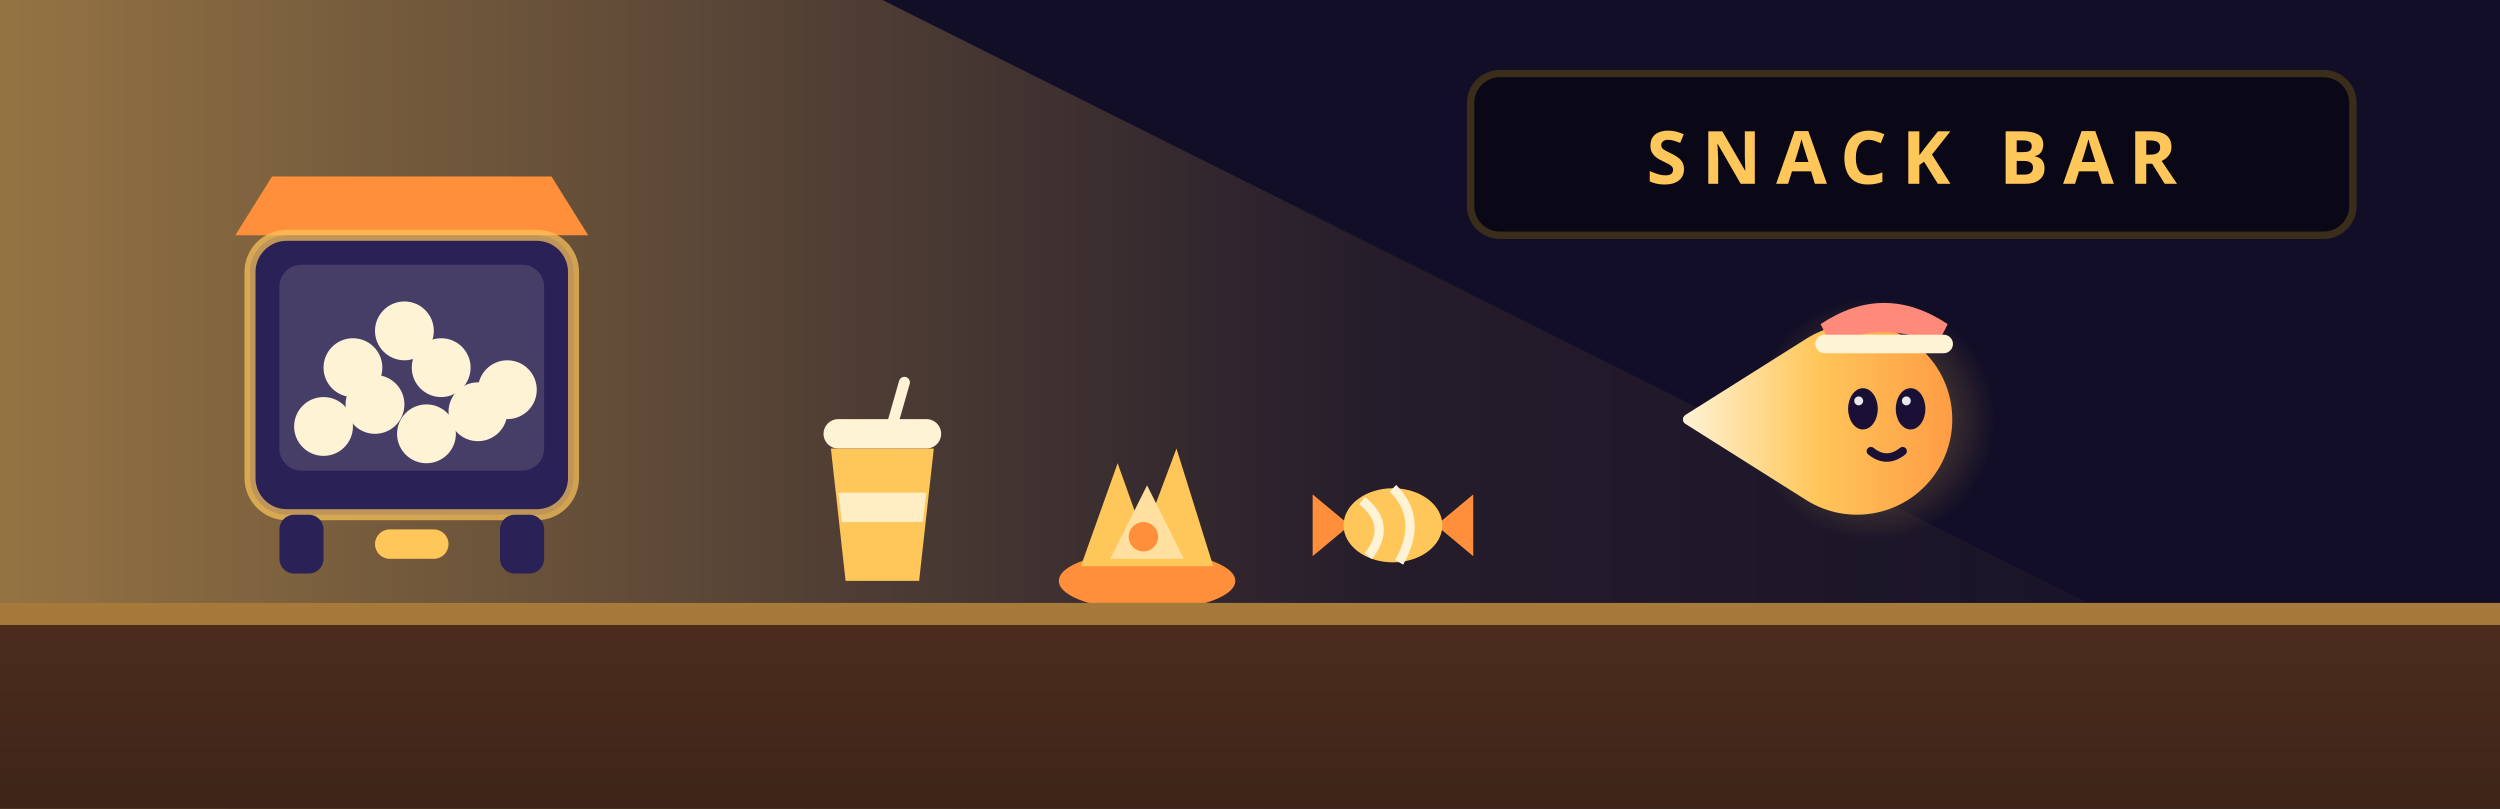
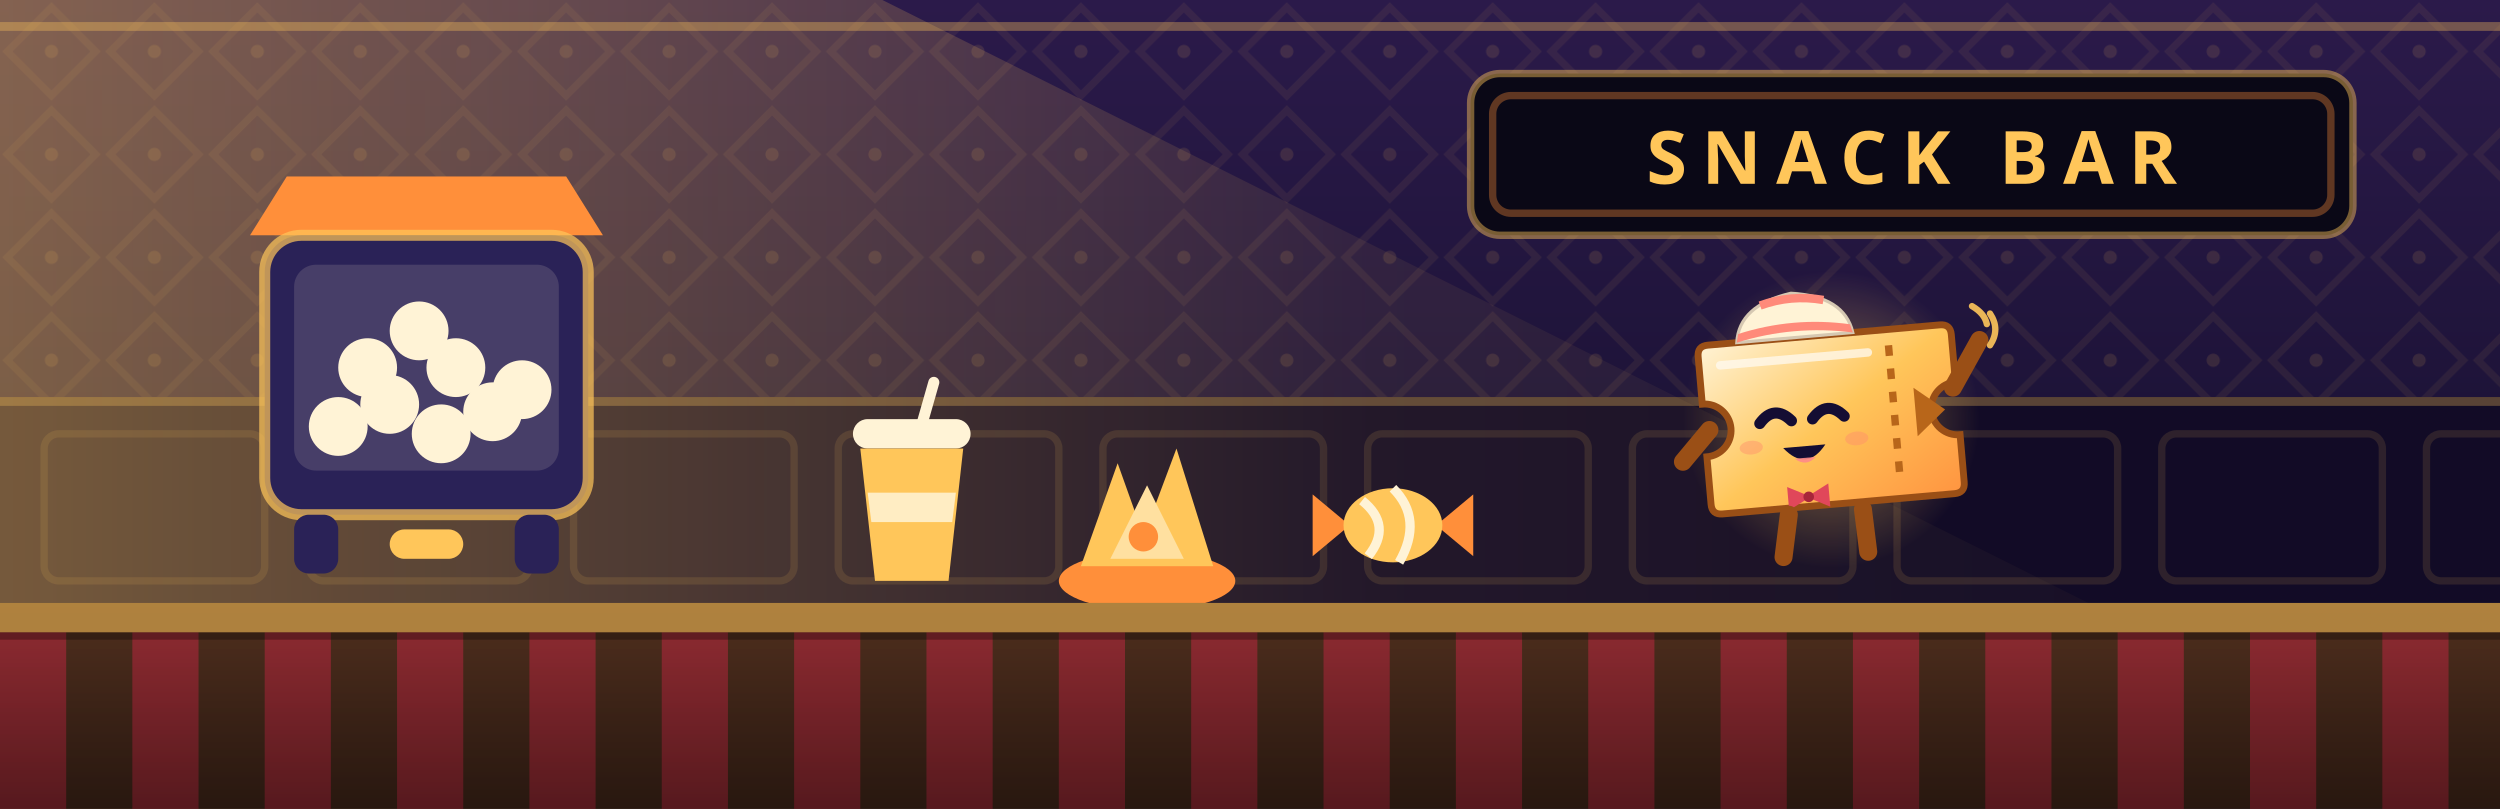
<svg xmlns="http://www.w3.org/2000/svg" viewBox="0 0 340 110" width="680" height="220">
  <defs>
    <linearGradient id="csw" gradientUnits="userSpaceOnUse" x1="0" y1="0" x2="340" y2="0">
-       <stop offset="0" stop-color="#ffc65a" stop-opacity="0.55" />
-       <stop offset="0.55" stop-color="#ffc65a" stop-opacity="0.08" />
+       <stop offset="0" stop-color="#ffc65a" stop-opacity="0.42" />
+       <stop offset="0.55" stop-color="#ffc65a" stop-opacity="0.07" />
      <stop offset="1" stop-color="#ffc65a" stop-opacity="0" />
    </linearGradient>
    <linearGradient id="cst" gradientUnits="userSpaceOnUse" x1="0" y1="0" x2="0" y2="110">
      <stop offset="0" stop-color="#7a4a2c" stop-opacity="1" />
      <stop offset="1" stop-color="#3e2418" stop-opacity="1" />
    </linearGradient>
+     <linearGradient id="cswall" gradientUnits="userSpaceOnUse" x1="0" y1="0" x2="0" y2="82">
+       <stop offset="0" stop-color="#2b1a4a" />
+       <stop offset="1" stop-color="#171030" />
+     </linearGradient>
+     <pattern id="csdiamond" patternUnits="userSpaceOnUse" width="14" height="14">
+       <path d="M7 1 L13 7 L7 13 L1 7 Z" fill="none" stroke="#ffc65a" stroke-opacity=".07" stroke-width="1" />
+       <circle cx="7" cy="7" r=".9" fill="#ffc65a" fill-opacity=".12" />
+     </pattern>
+     <linearGradient id="csfront" gradientUnits="userSpaceOnUse" x1="0" y1="86" x2="0" y2="110">
+       <stop offset="0" stop-color="#000" stop-opacity="0" />
+       <stop offset="1" stop-color="#000" stop-opacity=".35" />
+     </linearGradient>
  </defs>
  <g id="wall">
-     <rect width="340" height="110" fill="#120e27" />
+     <rect width="340" height="110" fill="url(#cswall)" />
+     <rect width="340" height="56" fill="url(#csdiamond)" />
+     <rect y="3" width="340" height="1.2" fill="#ffc65a" opacity=".35" />
+     <rect y="54" width="340" height="28" fill="#120b26" />
+     <rect y="54" width="340" height="1.2" fill="#ffc65a" opacity=".3" />
+     <g fill="none" stroke="#ffc65a" stroke-opacity=".12" stroke-width="1">
+       <rect x="6" y="59" width="30" height="20" rx="2" />
+       <rect x="42" y="59" width="30" height="20" rx="2" />
+       <rect x="78" y="59" width="30" height="20" rx="2" />
+       <rect x="114" y="59" width="30" height="20" rx="2" />
+       <rect x="150" y="59" width="30" height="20" rx="2" />
+       <rect x="186" y="59" width="30" height="20" rx="2" />
+       <rect x="222" y="59" width="30" height="20" rx="2" />
+       <rect x="258" y="59" width="30" height="20" rx="2" />
+       <rect x="294" y="59" width="30" height="20" rx="2" />
+       <rect x="330" y="59" width="30" height="20" rx="2" />
+     </g>
  </g>
  <g id="side-light">
    <path d="M0 0 L120 0 L340 110 L0 110 Z" fill="url(#csw)" />
  </g>
  <g id="sign">
-     <rect x="200" y="10" width="120" height="22" rx="4" fill="#0a0816" stroke="#3a2e1a" />
+     <rect x="200" y="10" width="120" height="22" rx="4" fill="#0a0816" stroke="#ffc65a" stroke-opacity=".45" />
+     <rect x="203" y="13" width="114" height="16" rx="2.5" fill="none" stroke="#ff8f3a" stroke-opacity=".35" />
    <text x="260" y="25" text-anchor="middle" font-family="Bricolage Grotesque, sans-serif" font-weight="800" font-size="10" letter-spacing="2" fill="#ffc65a">SNACK BAR</text>
  </g>
+   <g id="arcade" style="display:none">
+     <g transform="translate(-3 26) scale(.5)">
+       <path d="M16 6 H48 L52 14 V112 H12 V14 Z" fill="#2a2257" stroke="#ffc65a" stroke-opacity=".7" stroke-width="2" />
+       <rect x="16" y="8" width="32" height="6" rx="2" fill="#ff8f3a" />
+       <rect x="18" y="18" width="28" height="22" rx="2" fill="#0a0816" />
+       <path d="M22 34 l4 -7 l4 4 l4 -8 l5 11" stroke="#ffc65a" stroke-width="2.4" fill="none" stroke-linejoin="round" stroke-linecap="round" />
+       <rect x="12" y="44" width="40" height="8" fill="#3a2e6e" />
+       <circle cx="24" cy="46" r="3" fill="#e05a5a" />
+       <circle cx="36" cy="48" r="2.4" fill="#ffc65a" />
+       <circle cx="43" cy="48" r="2.4" fill="#ff8f3a" />
+     </g>
+   </g>
  <g id="popcorn-machine">
-     <g transform="translate(24 18) scale(1.0)">
+     <g transform="translate(26 18) scale(1.0)">
      <path d="M8 14 H56 L51 6 H13 Z" fill="#ff8f3a" />
      <rect x="10" y="14" width="44" height="38" rx="5" fill="#2a2257" stroke="#ffc65a" stroke-opacity=".7" stroke-width="1.5" />
      <rect x="14" y="18" width="36" height="28" rx="3" fill="#fff3d6" opacity=".14" />
      <circle cx="20" cy="40" r="4" fill="#fff3d6" />
      <circle cx="27" cy="37" r="4" fill="#fff3d6" />
      <circle cx="34" cy="41" r="4" fill="#fff3d6" />
      <circle cx="41" cy="38" r="4" fill="#fff3d6" />
      <circle cx="24" cy="32" r="4" fill="#fff3d6" />
      <circle cx="36" cy="32" r="4" fill="#fff3d6" />
      <circle cx="45" cy="35" r="4" fill="#fff3d6" />
      <circle cx="31" cy="27" r="4" fill="#fff3d6" />
      <rect x="14" y="52" width="6" height="8" rx="2" fill="#2a2257" />
      <rect x="44" y="52" width="6" height="8" rx="2" fill="#2a2257" />
      <rect x="27" y="54" width="10" height="4" rx="2" fill="#ffc65a" />
    </g>
  </g>
+   <g id="hotdog" style="display:none">
+     <g transform="translate(84 66)">
+       <rect x="0" y="4" width="20" height="12" rx="2.5" fill="#2a2257" stroke="#ffc65a" stroke-opacity=".6" />
+       <rect x="2" y="6" width="16" height="3" rx="1.5" fill="#ff8f3a" />
+       <rect x="2" y="10.5" width="16" height="3" rx="1.5" fill="#e0703a" />
+       <path d="M4 2 q-1.5 -2 0 -4 M10 2 q-1.5 -2 0 -4 M16 2 q-1.5 -2 0 -4" stroke="#fff3d6" stroke-opacity=".6" stroke-width="1" fill="none" stroke-linecap="round" />
+     </g>
+   </g>
  <g id="soda">
-     <g transform="translate(104 50) scale(0.5)">
+     <g transform="translate(108 50) scale(0.5)">
      <path d="M38 4 L34 18" stroke="#fff3d6" stroke-width="3" stroke-linecap="round" />
      <rect x="16" y="14" width="32" height="8" rx="4" fill="#fff3d6" />
      <path d="M18 22 H46 L42 58 H22 Z" fill="#ffc65a" />
      <path d="M20 34 H44 L43 42 H21 Z" fill="#fff3d6" opacity=".85" />
    </g>
  </g>
  <g id="nachos">
    <g transform="translate(140 54) scale(0.5)">
      <ellipse cx="32" cy="50" rx="24" ry="8" fill="#ff8f3a" />
      <path d="M14 46 L24 18 L34 46 Z M28 46 L40 14 L50 46 Z" fill="#ffc65a" />
      <path d="M22 44 L32 24 L42 44 Z" fill="#ffe0a0" />
      <circle cx="31" cy="38" r="4" fill="#ff8f3a" />
    </g>
  </g>
  <g id="candy">
    <g transform="translate(176 58) scale(0.42)">
      <path d="M6 22 L18 32 L6 42 Z M58 22 L46 32 L58 42 Z" fill="#ff8f3a" />
      <ellipse cx="32" cy="32" rx="16" ry="12" fill="#ffc65a" />
      <path d="M22 24 Q32 32 24 42 M32 20 Q42 30 34 44" stroke="#fff3d6" stroke-width="3" fill="none" />
    </g>
  </g>
+   <g id="ice-cream" style="display:none">
+     <g transform="translate(200 60)">
+       <rect x="0" y="10" width="22" height="12" rx="2" fill="#9ec3ff" />
+       <rect x="0" y="10" width="22" height="3" rx="1.5" fill="#fff3d6" />
+       <circle cx="6" cy="8" r="4" fill="#fff3d6" />
+       <circle cx="12" cy="7" r="4" fill="#ff9fc4" />
+       <circle cx="17" cy="9" r="3.4" fill="#b9a0ff" />
+       <circle cx="12" cy="3" r="1.4" fill="#e05a5a" />
+     </g>
+   </g>
  <g id="cashier" transform="translate(226 34) scale(.72)">
    <defs>
-       <linearGradient id="csgf" gradientUnits="userSpaceOnUse" x1="4" y1="0" x2="60" y2="0">
-         <stop offset="0" stop-color="#fff3d6" stop-opacity="1" />
-         <stop offset="0.45" stop-color="#ffc65a" stop-opacity="1" />
-         <stop offset="1" stop-color="#ff9440" stop-opacity="1" />
+       <linearGradient id="csst-ca-gold" x1="0" y1="0" x2="1" y2="1">
+         <stop offset="0" stop-color="#fff3d6" />
+         <stop offset=".5" stop-color="#ffc65a" />
+         <stop offset="1" stop-color="#ff9440" />
      </linearGradient>
-       <radialGradient id="csgg" gradientUnits="userSpaceOnUse" cx="40" cy="32" r="23">
-         <stop offset="0" stop-color="#ffc65a" stop-opacity="0.45" />
+       <radialGradient id="csst-ca-glow">
+         <stop offset="0" stop-color="#ffc65a" stop-opacity=".5" />
        <stop offset="1" stop-color="#ffc65a" stop-opacity="0" />
      </radialGradient>
    </defs>
-     <circle cx="40" cy="32" r="23" fill="url(#csgg)" />
-     <path d="M5 32 L28 17.5 A17 17 0 1 1 28 46.5 Z" fill="url(#csgf)" stroke="url(#csgf)" stroke-width="2" stroke-linejoin="round" />
-     <ellipse cx="38" cy="30" rx="2.8" ry="3.9" fill="#1a1036" />
-     <circle cx="37.2" cy="28.5" r=".84" fill="#fff" opacity=".9" />
-     <ellipse cx="47" cy="30" rx="2.8" ry="3.9" fill="#1a1036" />
-     <circle cx="46.2" cy="28.5" r=".84" fill="#fff" opacity=".9" />
-     <path d="M39.5 38 Q42.5 40.4 45.5 38" fill="none" stroke="#1a1036" stroke-width="1.6" stroke-linecap="round" />
-     <path d="M30 14 Q42 6 54 14 L52 18 Q42 13 32 18 Z" fill="#ff8a7a" />
-     <rect x="29" y="16" width="26" height="3.5" rx="1.75" fill="#fff3d6" />
+     <circle cx="32" cy="32" r="28" fill="url(#csst-ca-glow)" />
+     <g transform="rotate(-5 32 32)">
+       <path d="M10 16 H54 Q56 16 56 18 V27 A5 5 0 0 0 56 37 V46 Q56 48 54 48 H10 Q8 48 8 46 V37 A5 5 0 0 0 8 27 V18 Q8 16 10 16Z" fill="url(#csst-ca-gold)" stroke="#9a4f16" stroke-width="1.3" />
+       <path d="M44 19 V45" stroke="#b8661a" stroke-width="1.4" stroke-dasharray="2 2.4" />
+       <path d="M48 27.4 L53.6 32 L48 36.6Z" fill="#b8661a" />
+       <path d="M12 20 H40" stroke="#fffaf0" stroke-width="1.6" opacity=".75" stroke-linecap="round" />
+       <path d="M18.5 31.6 Q21.5 28.15 24.5 31.6" stroke="#140d33" stroke-width="2.1" fill="none" stroke-linecap="round" />
+       <path d="M28.5 31.6 Q31.5 28.15 34.5 31.6" stroke="#140d33" stroke-width="2.1" fill="none" stroke-linecap="round" />
+       <path d="M22.5 36.6 Q26.5 41.6 30.5 36.6 Z" fill="#140d33" />
+       <path d="M24.5 38.8 Q26.5 40.6 28.5 38.8" fill="#ff8a8a" opacity=".9" />
+       <ellipse cx="16.5" cy="36" rx="2.2" ry="1.3" fill="#ff8f6a" opacity=".45" />
+       <ellipse cx="36.5" cy="36" rx="2.2" ry="1.3" fill="#ff8f6a" opacity=".45" />
+       <g transform="translate(26.5 16)">
+         <path d="M-11 0 Q-10 -7 0 -8.4 Q10 -7 11 0 Z" fill="#fff3d6" stroke="#d6c8b2" stroke-width=".6" />
+         <path d="M-10.6 -1.6 Q0 -4 10.6 -1.6 L11 0 Q0 -2.4 -11 0Z" fill="#ff8a7a" />
+         <path d="M-6 -6.6 Q0 -8.2 6 -6.6" stroke="#ff8a7a" stroke-width="1.6" fill="none" />
+       </g>
+       <path d="M22.6 44 L26.5 46 L30.4 44 L30.4 48.4 L26.5 46.4 L22.6 48.4Z" fill="#e0475a" />
+       <circle cx="26.5" cy="46.2" r="1" fill="#a8263a" />
+     </g>
+     <path d="M9 34 L4 40" stroke="#9a4f16" stroke-width="3.4" fill="none" stroke-linecap="round" stroke-linejoin="round" />
+     <path d="M55 26 L60 17" stroke="#9a4f16" stroke-width="3.4" fill="none" stroke-linecap="round" stroke-linejoin="round" />
+     <path d="M62 12 Q64 15 62 18 M58.6 10.6 Q61 12 61.4 14" stroke="#ffc65a" stroke-width="1.2" fill="none" stroke-linecap="round" opacity=".9" />
+     <path d="M24 50 L23 58" stroke="#9a4f16" stroke-width="3.4" fill="none" stroke-linecap="round" stroke-linejoin="round" />
+     <path d="M38 49 L39 57" stroke="#9a4f16" stroke-width="3.4" fill="none" stroke-linecap="round" stroke-linejoin="round" />
  </g>
  <g id="counter-top">
    <rect x="0" y="82" width="340" height="28" fill="url(#cst)" />
-     <rect x="0" y="82" width="340" height="3" fill="#ffc65a" opacity=".5" />
+     <g fill="#c0283f" opacity=".55">
+       <rect x="0" y="86" width="9" height="24" />
+       <rect x="18" y="86" width="9" height="24" />
+       <rect x="36" y="86" width="9" height="24" />
+       <rect x="54" y="86" width="9" height="24" />
+       <rect x="72" y="86" width="9" height="24" />
+       <rect x="90" y="86" width="9" height="24" />
+       <rect x="108" y="86" width="9" height="24" />
+       <rect x="126" y="86" width="9" height="24" />
+       <rect x="144" y="86" width="9" height="24" />
+       <rect x="162" y="86" width="9" height="24" />
+       <rect x="180" y="86" width="9" height="24" />
+       <rect x="198" y="86" width="9" height="24" />
+       <rect x="216" y="86" width="9" height="24" />
+       <rect x="234" y="86" width="9" height="24" />
+       <rect x="252" y="86" width="9" height="24" />
+       <rect x="270" y="86" width="9" height="24" />
+       <rect x="288" y="86" width="9" height="24" />
+       <rect x="306" y="86" width="9" height="24" />
+       <rect x="324" y="86" width="9" height="24" />
+     </g>
+     <rect x="0" y="86" width="340" height="24" fill="url(#csfront)" />
+     <rect x="0" y="82" width="340" height="4" fill="#ffc65a" opacity=".55" />
+     <rect x="0" y="86" width="340" height="1" fill="#000" opacity=".3" />
  </g>
</svg>
